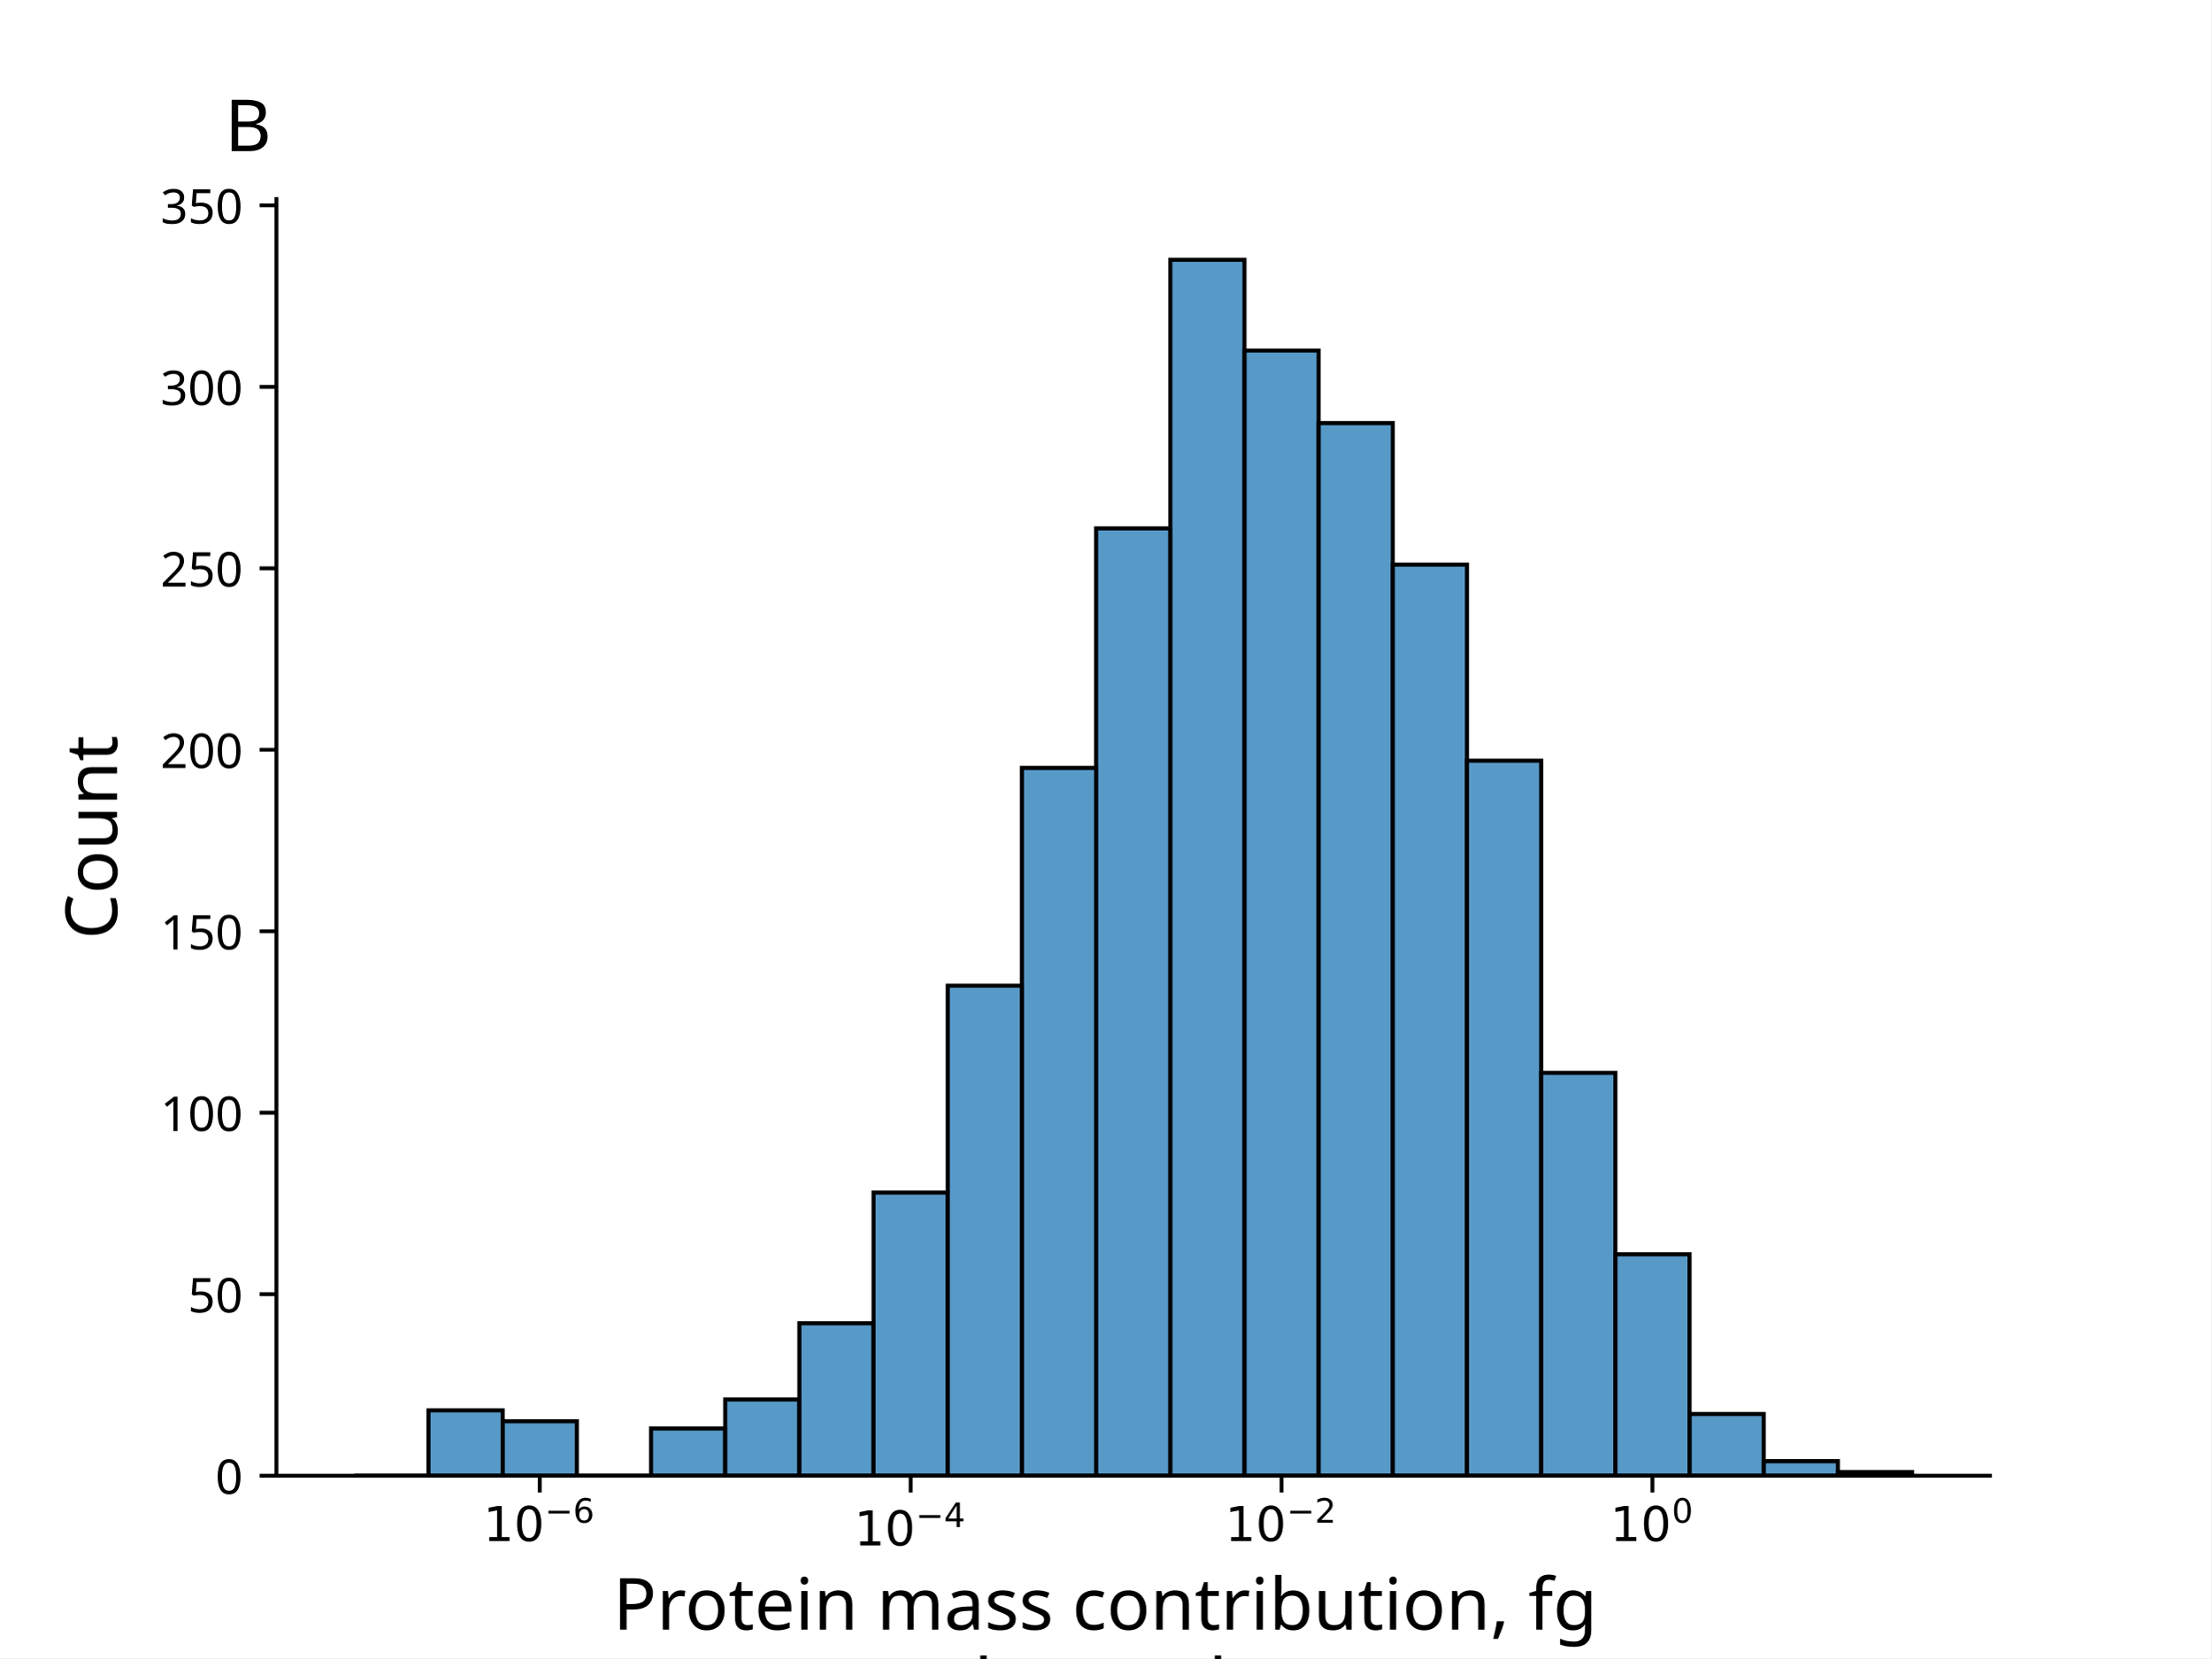
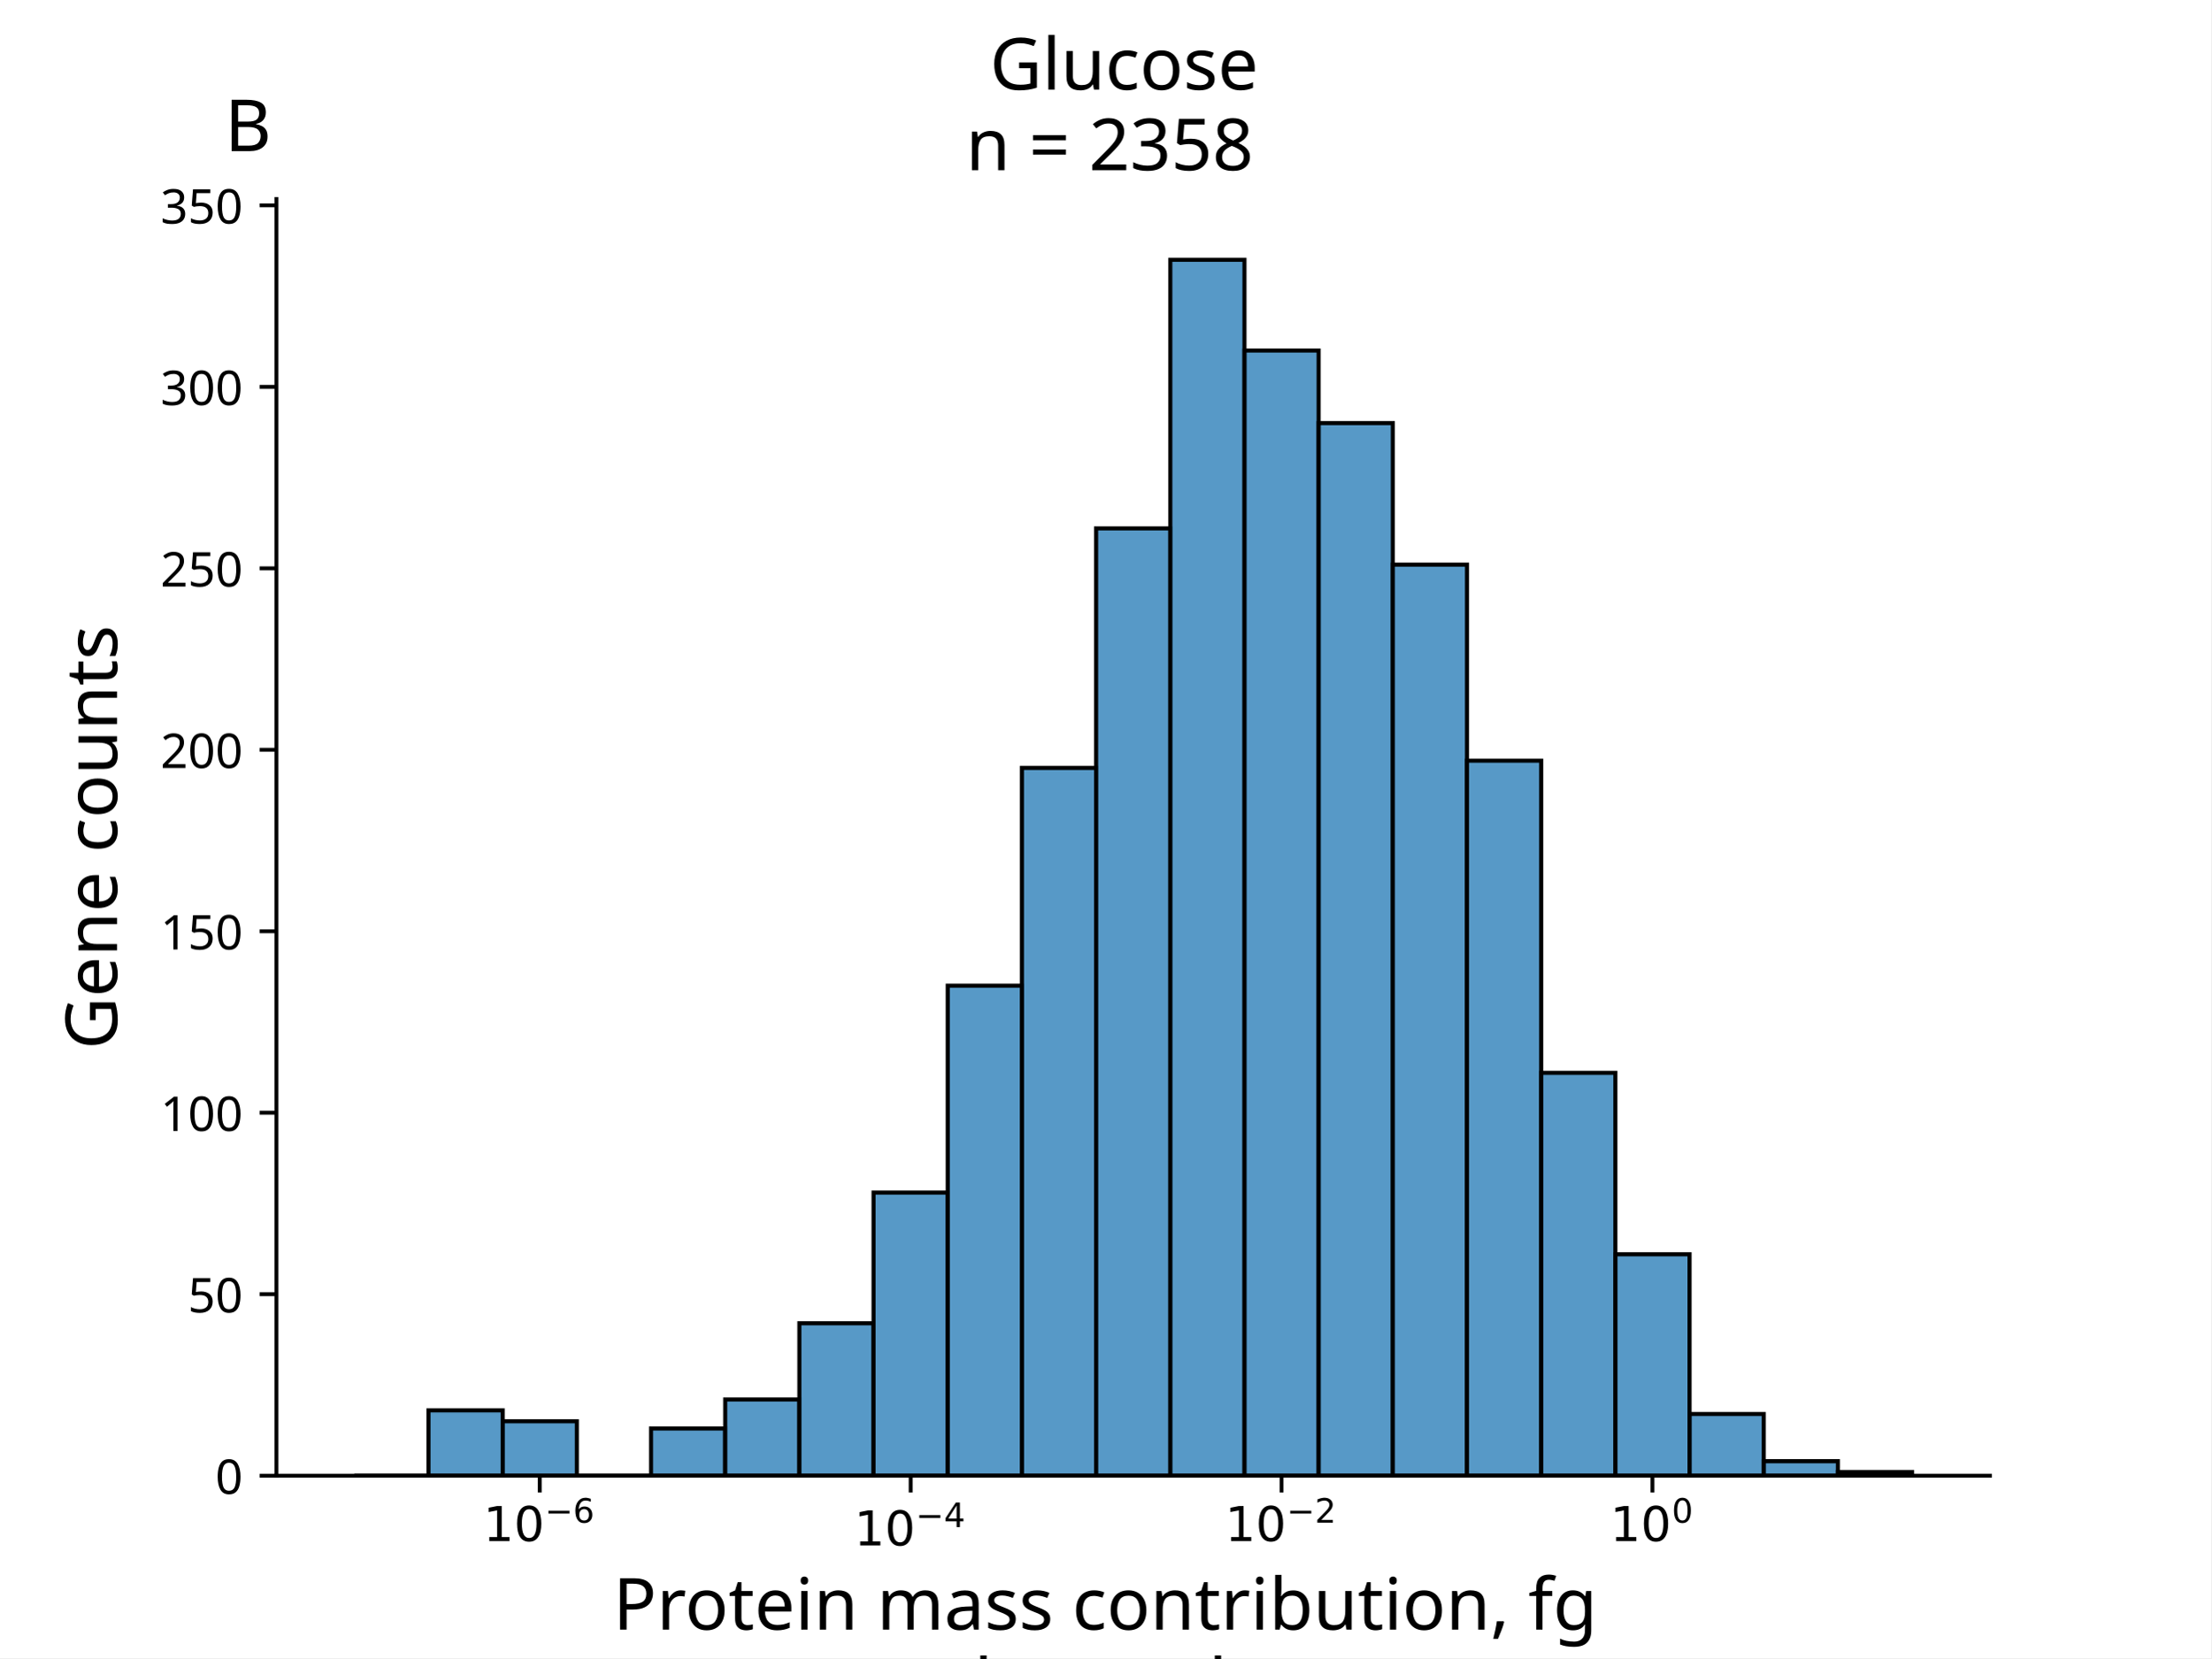
<svg xmlns="http://www.w3.org/2000/svg" xmlns:xlink="http://www.w3.org/1999/xlink" width="460.8pt" height="345.6pt" viewBox="0 0 460.8 345.6" version="1.1">
  <defs>
    <style type="text/css">*{stroke-linejoin: round; stroke-linecap: butt}</style>
  </defs>
  <g id="figure_1">
    <g id="patch_1">
      <path d="M 0 345.6  L 460.8 345.6  L 460.8 0  L 0 0  z " style="fill: #ffffff" />
    </g>
    <g id="axes_1">
      <g id="patch_2">
        <path d="M 57.6 307.584  L 414.72 307.584  L 414.72 41.472  L 57.6 41.472  z " style="fill: #ffffff" />
      </g>
      <g id="patch_3">
-         <path d="M 73.833 307.584  L 89.292 307.584  L 89.292 307.584  L 73.833 307.584  z " clip-path="url(#p331231e424)" style="fill: #1f77b4; fill-opacity: 0.75; stroke: #000000; stroke-width: 0.85; stroke-linejoin: miter" />
+         <path d="M 73.833 307.584  L 89.292 307.584  L 89.292 307.584  L 73.833 307.584  z " clip-path="url(#p2a831499f6)" style="fill: #1f77b4; fill-opacity: 0.75; stroke: #000000; stroke-width: 0.85; stroke-linejoin: miter" />
      </g>
      <g id="patch_4">
-         <path d="M 89.292 307.584  L 104.752 307.584  L 104.752 293.966  L 89.292 293.966  z " clip-path="url(#p331231e424)" style="fill: #1f77b4; fill-opacity: 0.75; stroke: #000000; stroke-width: 0.85; stroke-linejoin: miter" />
+         <path d="M 89.292 307.584  L 104.752 307.584  L 104.752 293.966  L 89.292 293.966  z " clip-path="url(#p2a831499f6)" style="fill: #1f77b4; fill-opacity: 0.75; stroke: #000000; stroke-width: 0.85; stroke-linejoin: miter" />
      </g>
      <g id="patch_5">
-         <path d="M 104.752 307.584  L 120.212 307.584  L 120.212 296.236  L 104.752 296.236  z " clip-path="url(#p331231e424)" style="fill: #1f77b4; fill-opacity: 0.75; stroke: #000000; stroke-width: 0.85; stroke-linejoin: miter" />
+         <path d="M 104.752 307.584  L 120.212 307.584  L 120.212 296.236  L 104.752 296.236  z " clip-path="url(#p2a831499f6)" style="fill: #1f77b4; fill-opacity: 0.75; stroke: #000000; stroke-width: 0.85; stroke-linejoin: miter" />
      </g>
      <g id="patch_6">
-         <path d="M 120.212 307.584  L 135.672 307.584  L 135.672 307.584  L 120.212 307.584  z " clip-path="url(#p331231e424)" style="fill: #1f77b4; fill-opacity: 0.75; stroke: #000000; stroke-width: 0.85; stroke-linejoin: miter" />
+         <path d="M 120.212 307.584  L 135.672 307.584  L 135.672 307.584  L 120.212 307.584  z " clip-path="url(#p2a831499f6)" style="fill: #1f77b4; fill-opacity: 0.75; stroke: #000000; stroke-width: 0.85; stroke-linejoin: miter" />
      </g>
      <g id="patch_7">
-         <path d="M 135.672 307.584  L 151.131 307.584  L 151.131 297.749  L 135.672 297.749  z " clip-path="url(#p331231e424)" style="fill: #1f77b4; fill-opacity: 0.75; stroke: #000000; stroke-width: 0.85; stroke-linejoin: miter" />
+         <path d="M 135.672 307.584  L 151.131 307.584  L 151.131 297.749  L 135.672 297.749  z " clip-path="url(#p2a831499f6)" style="fill: #1f77b4; fill-opacity: 0.75; stroke: #000000; stroke-width: 0.85; stroke-linejoin: miter" />
      </g>
      <g id="patch_8">
-         <path d="M 151.131 307.584  L 166.591 307.584  L 166.591 291.697  L 151.131 291.697  z " clip-path="url(#p331231e424)" style="fill: #1f77b4; fill-opacity: 0.75; stroke: #000000; stroke-width: 0.85; stroke-linejoin: miter" />
+         <path d="M 151.131 307.584  L 166.591 307.584  L 166.591 291.697  L 151.131 291.697  z " clip-path="url(#p2a831499f6)" style="fill: #1f77b4; fill-opacity: 0.75; stroke: #000000; stroke-width: 0.85; stroke-linejoin: miter" />
      </g>
      <g id="patch_9">
-         <path d="M 166.591 307.584  L 182.051 307.584  L 182.051 275.809  L 166.591 275.809  z " clip-path="url(#p331231e424)" style="fill: #1f77b4; fill-opacity: 0.75; stroke: #000000; stroke-width: 0.85; stroke-linejoin: miter" />
+         <path d="M 166.591 307.584  L 182.051 307.584  L 182.051 275.809  L 166.591 275.809  z " clip-path="url(#p2a831499f6)" style="fill: #1f77b4; fill-opacity: 0.75; stroke: #000000; stroke-width: 0.85; stroke-linejoin: miter" />
      </g>
      <g id="patch_10">
-         <path d="M 182.051 307.584  L 197.511 307.584  L 197.511 248.574  L 182.051 248.574  z " clip-path="url(#p331231e424)" style="fill: #1f77b4; fill-opacity: 0.75; stroke: #000000; stroke-width: 0.85; stroke-linejoin: miter" />
+         <path d="M 182.051 307.584  L 197.511 307.584  L 197.511 248.574  L 182.051 248.574  z " clip-path="url(#p2a831499f6)" style="fill: #1f77b4; fill-opacity: 0.75; stroke: #000000; stroke-width: 0.85; stroke-linejoin: miter" />
      </g>
      <g id="patch_11">
-         <path d="M 197.511 307.584  L 212.97 307.584  L 212.97 205.451  L 197.511 205.451  z " clip-path="url(#p331231e424)" style="fill: #1f77b4; fill-opacity: 0.75; stroke: #000000; stroke-width: 0.85; stroke-linejoin: miter" />
+         <path d="M 197.511 307.584  L 212.97 307.584  L 212.97 205.451  L 197.511 205.451  z " clip-path="url(#p2a831499f6)" style="fill: #1f77b4; fill-opacity: 0.75; stroke: #000000; stroke-width: 0.85; stroke-linejoin: miter" />
      </g>
      <g id="patch_12">
-         <path d="M 212.97 307.584  L 228.43 307.584  L 228.43 160.059  L 212.97 160.059  z " clip-path="url(#p331231e424)" style="fill: #1f77b4; fill-opacity: 0.75; stroke: #000000; stroke-width: 0.85; stroke-linejoin: miter" />
+         <path d="M 212.97 307.584  L 228.43 307.584  L 228.43 160.059  L 212.97 160.059  z " clip-path="url(#p2a831499f6)" style="fill: #1f77b4; fill-opacity: 0.75; stroke: #000000; stroke-width: 0.85; stroke-linejoin: miter" />
      </g>
      <g id="patch_13">
-         <path d="M 228.43 307.584  L 243.89 307.584  L 243.89 110.128  L 228.43 110.128  z " clip-path="url(#p331231e424)" style="fill: #1f77b4; fill-opacity: 0.75; stroke: #000000; stroke-width: 0.85; stroke-linejoin: miter" />
+         <path d="M 228.43 307.584  L 243.89 307.584  L 243.89 110.128  L 228.43 110.128  z " clip-path="url(#p2a831499f6)" style="fill: #1f77b4; fill-opacity: 0.75; stroke: #000000; stroke-width: 0.85; stroke-linejoin: miter" />
      </g>
      <g id="patch_14">
-         <path d="M 243.89 307.584  L 259.35 307.584  L 259.35 54.144  L 243.89 54.144  z " clip-path="url(#p331231e424)" style="fill: #1f77b4; fill-opacity: 0.75; stroke: #000000; stroke-width: 0.85; stroke-linejoin: miter" />
+         <path d="M 243.89 307.584  L 259.35 307.584  L 259.35 54.144  L 243.89 54.144  z " clip-path="url(#p2a831499f6)" style="fill: #1f77b4; fill-opacity: 0.75; stroke: #000000; stroke-width: 0.85; stroke-linejoin: miter" />
      </g>
      <g id="patch_15">
-         <path d="M 259.35 307.584  L 274.809 307.584  L 274.809 73.057  L 259.35 73.057  z " clip-path="url(#p331231e424)" style="fill: #1f77b4; fill-opacity: 0.75; stroke: #000000; stroke-width: 0.85; stroke-linejoin: miter" />
+         <path d="M 259.35 307.584  L 274.809 307.584  L 274.809 73.057  L 259.35 73.057  z " clip-path="url(#p2a831499f6)" style="fill: #1f77b4; fill-opacity: 0.75; stroke: #000000; stroke-width: 0.85; stroke-linejoin: miter" />
      </g>
      <g id="patch_16">
-         <path d="M 274.809 307.584  L 290.269 307.584  L 290.269 88.188  L 274.809 88.188  z " clip-path="url(#p331231e424)" style="fill: #1f77b4; fill-opacity: 0.75; stroke: #000000; stroke-width: 0.85; stroke-linejoin: miter" />
+         <path d="M 274.809 307.584  L 290.269 307.584  L 290.269 88.188  L 274.809 88.188  z " clip-path="url(#p2a831499f6)" style="fill: #1f77b4; fill-opacity: 0.75; stroke: #000000; stroke-width: 0.85; stroke-linejoin: miter" />
      </g>
      <g id="patch_17">
-         <path d="M 290.269 307.584  L 305.729 307.584  L 305.729 117.693  L 290.269 117.693  z " clip-path="url(#p331231e424)" style="fill: #1f77b4; fill-opacity: 0.75; stroke: #000000; stroke-width: 0.85; stroke-linejoin: miter" />
+         <path d="M 290.269 307.584  L 305.729 307.584  L 305.729 117.693  L 290.269 117.693  z " clip-path="url(#p2a831499f6)" style="fill: #1f77b4; fill-opacity: 0.75; stroke: #000000; stroke-width: 0.85; stroke-linejoin: miter" />
      </g>
      <g id="patch_18">
-         <path d="M 305.729 307.584  L 321.189 307.584  L 321.189 158.546  L 305.729 158.546  z " clip-path="url(#p331231e424)" style="fill: #1f77b4; fill-opacity: 0.75; stroke: #000000; stroke-width: 0.85; stroke-linejoin: miter" />
+         <path d="M 305.729 307.584  L 321.189 307.584  L 321.189 158.546  L 305.729 158.546  z " clip-path="url(#p2a831499f6)" style="fill: #1f77b4; fill-opacity: 0.75; stroke: #000000; stroke-width: 0.85; stroke-linejoin: miter" />
      </g>
      <g id="patch_19">
-         <path d="M 321.189 307.584  L 336.648 307.584  L 336.648 223.608  L 321.189 223.608  z " clip-path="url(#p331231e424)" style="fill: #1f77b4; fill-opacity: 0.75; stroke: #000000; stroke-width: 0.85; stroke-linejoin: miter" />
+         <path d="M 321.189 307.584  L 336.648 307.584  L 336.648 223.608  L 321.189 223.608  z " clip-path="url(#p2a831499f6)" style="fill: #1f77b4; fill-opacity: 0.75; stroke: #000000; stroke-width: 0.85; stroke-linejoin: miter" />
      </g>
      <g id="patch_20">
-         <path d="M 336.648 307.584  L 352.108 307.584  L 352.108 261.435  L 336.648 261.435  z " clip-path="url(#p331231e424)" style="fill: #1f77b4; fill-opacity: 0.75; stroke: #000000; stroke-width: 0.85; stroke-linejoin: miter" />
+         <path d="M 336.648 307.584  L 352.108 307.584  L 352.108 261.435  L 336.648 261.435  z " clip-path="url(#p2a831499f6)" style="fill: #1f77b4; fill-opacity: 0.75; stroke: #000000; stroke-width: 0.85; stroke-linejoin: miter" />
      </g>
      <g id="patch_21">
-         <path d="M 352.108 307.584  L 367.568 307.584  L 367.568 294.723  L 352.108 294.723  z " clip-path="url(#p331231e424)" style="fill: #1f77b4; fill-opacity: 0.75; stroke: #000000; stroke-width: 0.85; stroke-linejoin: miter" />
+         <path d="M 352.108 307.584  L 367.568 307.584  L 367.568 294.723  L 352.108 294.723  z " clip-path="url(#p2a831499f6)" style="fill: #1f77b4; fill-opacity: 0.75; stroke: #000000; stroke-width: 0.85; stroke-linejoin: miter" />
      </g>
      <g id="patch_22">
-         <path d="M 367.568 307.584  L 383.028 307.584  L 383.028 304.558  L 367.568 304.558  z " clip-path="url(#p331231e424)" style="fill: #1f77b4; fill-opacity: 0.75; stroke: #000000; stroke-width: 0.85; stroke-linejoin: miter" />
+         <path d="M 367.568 307.584  L 383.028 307.584  L 383.028 304.558  L 367.568 304.558  z " clip-path="url(#p2a831499f6)" style="fill: #1f77b4; fill-opacity: 0.75; stroke: #000000; stroke-width: 0.85; stroke-linejoin: miter" />
      </g>
      <g id="patch_23">
-         <path d="M 383.028 307.584  L 398.487 307.584  L 398.487 306.827  L 383.028 306.827  z " clip-path="url(#p331231e424)" style="fill: #1f77b4; fill-opacity: 0.75; stroke: #000000; stroke-width: 0.85; stroke-linejoin: miter" />
+         <path d="M 383.028 307.584  L 398.487 307.584  L 398.487 306.827  L 383.028 306.827  z " clip-path="url(#p2a831499f6)" style="fill: #1f77b4; fill-opacity: 0.75; stroke: #000000; stroke-width: 0.85; stroke-linejoin: miter" />
      </g>
      <g id="matplotlib.axis_1">
        <g id="xtick_1">
          <g id="line2d_1">
            <defs>
-               <path id="m39d792d33c" d="M 0 0  L 0 3.5  " style="stroke: #000000; stroke-width: 0.8" />
+               <path id="m5237b627af" d="M 0 0  L 0 3.5  " style="stroke: #000000; stroke-width: 0.8" />
            </defs>
            <g>
-               <use xlink:href="#m39d792d33c" x="112.482" y="307.584" style="stroke: #000000; stroke-width: 0.8" />
+               <use xlink:href="#m5237b627af" x="112.482" y="307.584" style="stroke: #000000; stroke-width: 0.8" />
            </g>
          </g>
          <g id="text_1">
            <g transform="translate(100.7321 322.1824)">
              <text>
                <tspan style="font: 10px 'DejaVu Sans'" x="0 6.362" y="-0.977">10</tspan>
                <tspan style="font: 7px 'DejaVu Sans'" x="12.82 18.686" y="-4.805">−6</tspan>
              </text>
            </g>
          </g>
        </g>
        <g id="xtick_2">
          <g id="line2d_2">
            <g>
-               <use xlink:href="#m39d792d33c" x="189.781" y="307.584" style="stroke: #000000; stroke-width: 0.8" />
+               <use xlink:href="#m5237b627af" x="189.781" y="307.584" style="stroke: #000000; stroke-width: 0.8" />
            </g>
          </g>
          <g id="text_2">
            <g transform="translate(178.0308 322.1824)">
              <text>
                <tspan style="font: 10px 'DejaVu Sans'" x="0 6.362" y="-0.064">10</tspan>
                <tspan style="font: 7px 'DejaVu Sans'" x="12.82 18.686" y="-3.892">−4</tspan>
              </text>
            </g>
          </g>
        </g>
        <g id="xtick_3">
          <g id="line2d_3">
            <g>
-               <use xlink:href="#m39d792d33c" x="267.079" y="307.584" style="stroke: #000000; stroke-width: 0.8" />
+               <use xlink:href="#m5237b627af" x="267.079" y="307.584" style="stroke: #000000; stroke-width: 0.8" />
            </g>
          </g>
          <g id="text_3">
            <g transform="translate(255.3295 322.1824)">
              <text>
                <tspan style="font: 10px 'DejaVu Sans'" x="0 6.362" y="-0.977">10</tspan>
                <tspan style="font: 7px 'DejaVu Sans'" x="12.82 18.686" y="-4.805">−2</tspan>
              </text>
            </g>
          </g>
        </g>
        <g id="xtick_4">
          <g id="line2d_4">
            <g>
-               <use xlink:href="#m39d792d33c" x="344.378" y="307.584" style="stroke: #000000; stroke-width: 0.8" />
+               <use xlink:href="#m5237b627af" x="344.378" y="307.584" style="stroke: #000000; stroke-width: 0.8" />
            </g>
          </g>
          <g id="text_4">
            <g transform="translate(335.5782 322.1824)">
              <text>
                <tspan style="font: 10px 'DejaVu Sans'" x="0 6.362" y="-0.977">10</tspan>
                <tspan style="font: 7px 'DejaVu Sans'" x="12.82" y="-4.805">0</tspan>
              </text>
            </g>
          </g>
        </g>
        <g id="text_5">
          <text style="font: 15px 'sans-serif'" transform="translate(127.7686 339.6598)">Protein mass contribution, fg</text>
          <text style="font: 15px 'sans-serif'" transform="translate(203.017 356.4565)">log scale</text>
        </g>
      </g>
      <g id="matplotlib.axis_2">
        <g id="ytick_1">
          <g id="line2d_5">
            <defs>
-               <path id="md06131e4cb" d="M 0 0  L -3.5 0  " style="stroke: #000000; stroke-width: 0.8" />
+               <path id="mc3238b286b" d="M 0 0  L -3.5 0  " style="stroke: #000000; stroke-width: 0.8" />
            </defs>
            <g>
-               <use xlink:href="#md06131e4cb" x="57.6" y="307.584" style="stroke: #000000; stroke-width: 0.8" />
+               <use xlink:href="#mc3238b286b" x="57.6" y="307.584" style="stroke: #000000; stroke-width: 0.8" />
            </g>
          </g>
          <g id="text_6">
            <text style="font: 10px 'sans-serif'; text-anchor: end" x="50.6" y="311.383" transform="rotate(-0, 50.6, 311.3832)">0</text>
          </g>
        </g>
        <g id="ytick_2">
          <g id="line2d_6">
            <g>
-               <use xlink:href="#md06131e4cb" x="57.6" y="269.757" style="stroke: #000000; stroke-width: 0.8" />
+               <use xlink:href="#mc3238b286b" x="57.6" y="269.757" style="stroke: #000000; stroke-width: 0.8" />
            </g>
          </g>
          <g id="text_7">
            <text style="font: 10px 'sans-serif'; text-anchor: end" x="50.6" y="273.556" transform="rotate(-0, 50.6, 273.5564)">50</text>
          </g>
        </g>
        <g id="ytick_3">
          <g id="line2d_7">
            <g>
-               <use xlink:href="#md06131e4cb" x="57.6" y="231.93" style="stroke: #000000; stroke-width: 0.8" />
+               <use xlink:href="#mc3238b286b" x="57.6" y="231.93" style="stroke: #000000; stroke-width: 0.8" />
            </g>
          </g>
          <g id="text_8">
            <text style="font: 10px 'sans-serif'; text-anchor: end" x="50.6" y="235.729" transform="rotate(-0, 50.6, 235.7295)">100</text>
          </g>
        </g>
        <g id="ytick_4">
          <g id="line2d_8">
            <g>
-               <use xlink:href="#md06131e4cb" x="57.6" y="194.103" style="stroke: #000000; stroke-width: 0.8" />
+               <use xlink:href="#mc3238b286b" x="57.6" y="194.103" style="stroke: #000000; stroke-width: 0.8" />
            </g>
          </g>
          <g id="text_9">
            <text style="font: 10px 'sans-serif'; text-anchor: end" x="50.6" y="197.903" transform="rotate(-0, 50.6, 197.9026)">150</text>
          </g>
        </g>
        <g id="ytick_5">
          <g id="line2d_9">
            <g>
-               <use xlink:href="#md06131e4cb" x="57.6" y="156.277" style="stroke: #000000; stroke-width: 0.8" />
+               <use xlink:href="#mc3238b286b" x="57.6" y="156.277" style="stroke: #000000; stroke-width: 0.8" />
            </g>
          </g>
          <g id="text_10">
            <text style="font: 10px 'sans-serif'; text-anchor: end" x="50.6" y="160.076" transform="rotate(-0, 50.6, 160.0758)">200</text>
          </g>
        </g>
        <g id="ytick_6">
          <g id="line2d_10">
            <g>
-               <use xlink:href="#md06131e4cb" x="57.6" y="118.45" style="stroke: #000000; stroke-width: 0.8" />
+               <use xlink:href="#mc3238b286b" x="57.6" y="118.45" style="stroke: #000000; stroke-width: 0.8" />
            </g>
          </g>
          <g id="text_11">
            <text style="font: 10px 'sans-serif'; text-anchor: end" x="50.6" y="122.249" transform="rotate(-0, 50.6, 122.2489)">250</text>
          </g>
        </g>
        <g id="ytick_7">
          <g id="line2d_11">
            <g>
-               <use xlink:href="#md06131e4cb" x="57.6" y="80.623" style="stroke: #000000; stroke-width: 0.8" />
+               <use xlink:href="#mc3238b286b" x="57.6" y="80.623" style="stroke: #000000; stroke-width: 0.8" />
            </g>
          </g>
          <g id="text_12">
            <text style="font: 10px 'sans-serif'; text-anchor: end" x="50.6" y="84.422" transform="rotate(-0, 50.6, 84.42203)">300</text>
          </g>
        </g>
        <g id="ytick_8">
          <g id="line2d_12">
            <g>
-               <use xlink:href="#md06131e4cb" x="57.6" y="42.796" style="stroke: #000000; stroke-width: 0.8" />
+               <use xlink:href="#mc3238b286b" x="57.6" y="42.796" style="stroke: #000000; stroke-width: 0.8" />
            </g>
          </g>
          <g id="text_13">
            <text style="font: 10px 'sans-serif'; text-anchor: end" x="50.6" y="46.595" transform="rotate(-0, 50.6, 46.59516)">350</text>
          </g>
        </g>
        <g id="text_14">
-           <text style="font: 15px 'sans-serif'; text-anchor: middle" x="24.393" y="174.528" transform="rotate(-90, 24.39297, 174.528)">Count</text>
+           <text style="font: 15px 'sans-serif'; text-anchor: middle" x="24.393" y="174.528" transform="rotate(-90, 24.39297, 174.528)">Gene counts</text>
        </g>
      </g>
      <g id="patch_24">
        <path d="M 57.6 307.584  L 57.6 41.472  " style="fill: none; stroke: #000000; stroke-width: 0.8; stroke-linejoin: miter; stroke-linecap: square" />
      </g>
      <g id="patch_25">
        <path d="M 57.6 307.584  L 414.72 307.584  " style="fill: none; stroke: #000000; stroke-width: 0.8; stroke-linejoin: miter; stroke-linecap: square" />
      </g>
      <g id="text_15">
        <text style="font: 15px 'sans-serif'; text-anchor: start" x="46.818" y="31.497" transform="rotate(-0, 46.81799, 31.49748)">B</text>
+       </g>
+       <g id="text_16">
+         <text style="font: 15px 'sans-serif'" transform="translate(206.2772 18.67528)">Glucose</text>
+         <text style="font: 15px 'sans-serif'" transform="translate(201.2674 35.472)">n = 2358</text>
      </g>
    </g>
  </g>
  <defs>
-     <clipPath id="p331231e424">
+     <clipPath id="p2a831499f6">
      <rect x="57.6" y="41.472" width="357.12" height="266.112" />
    </clipPath>
  </defs>
</svg>
